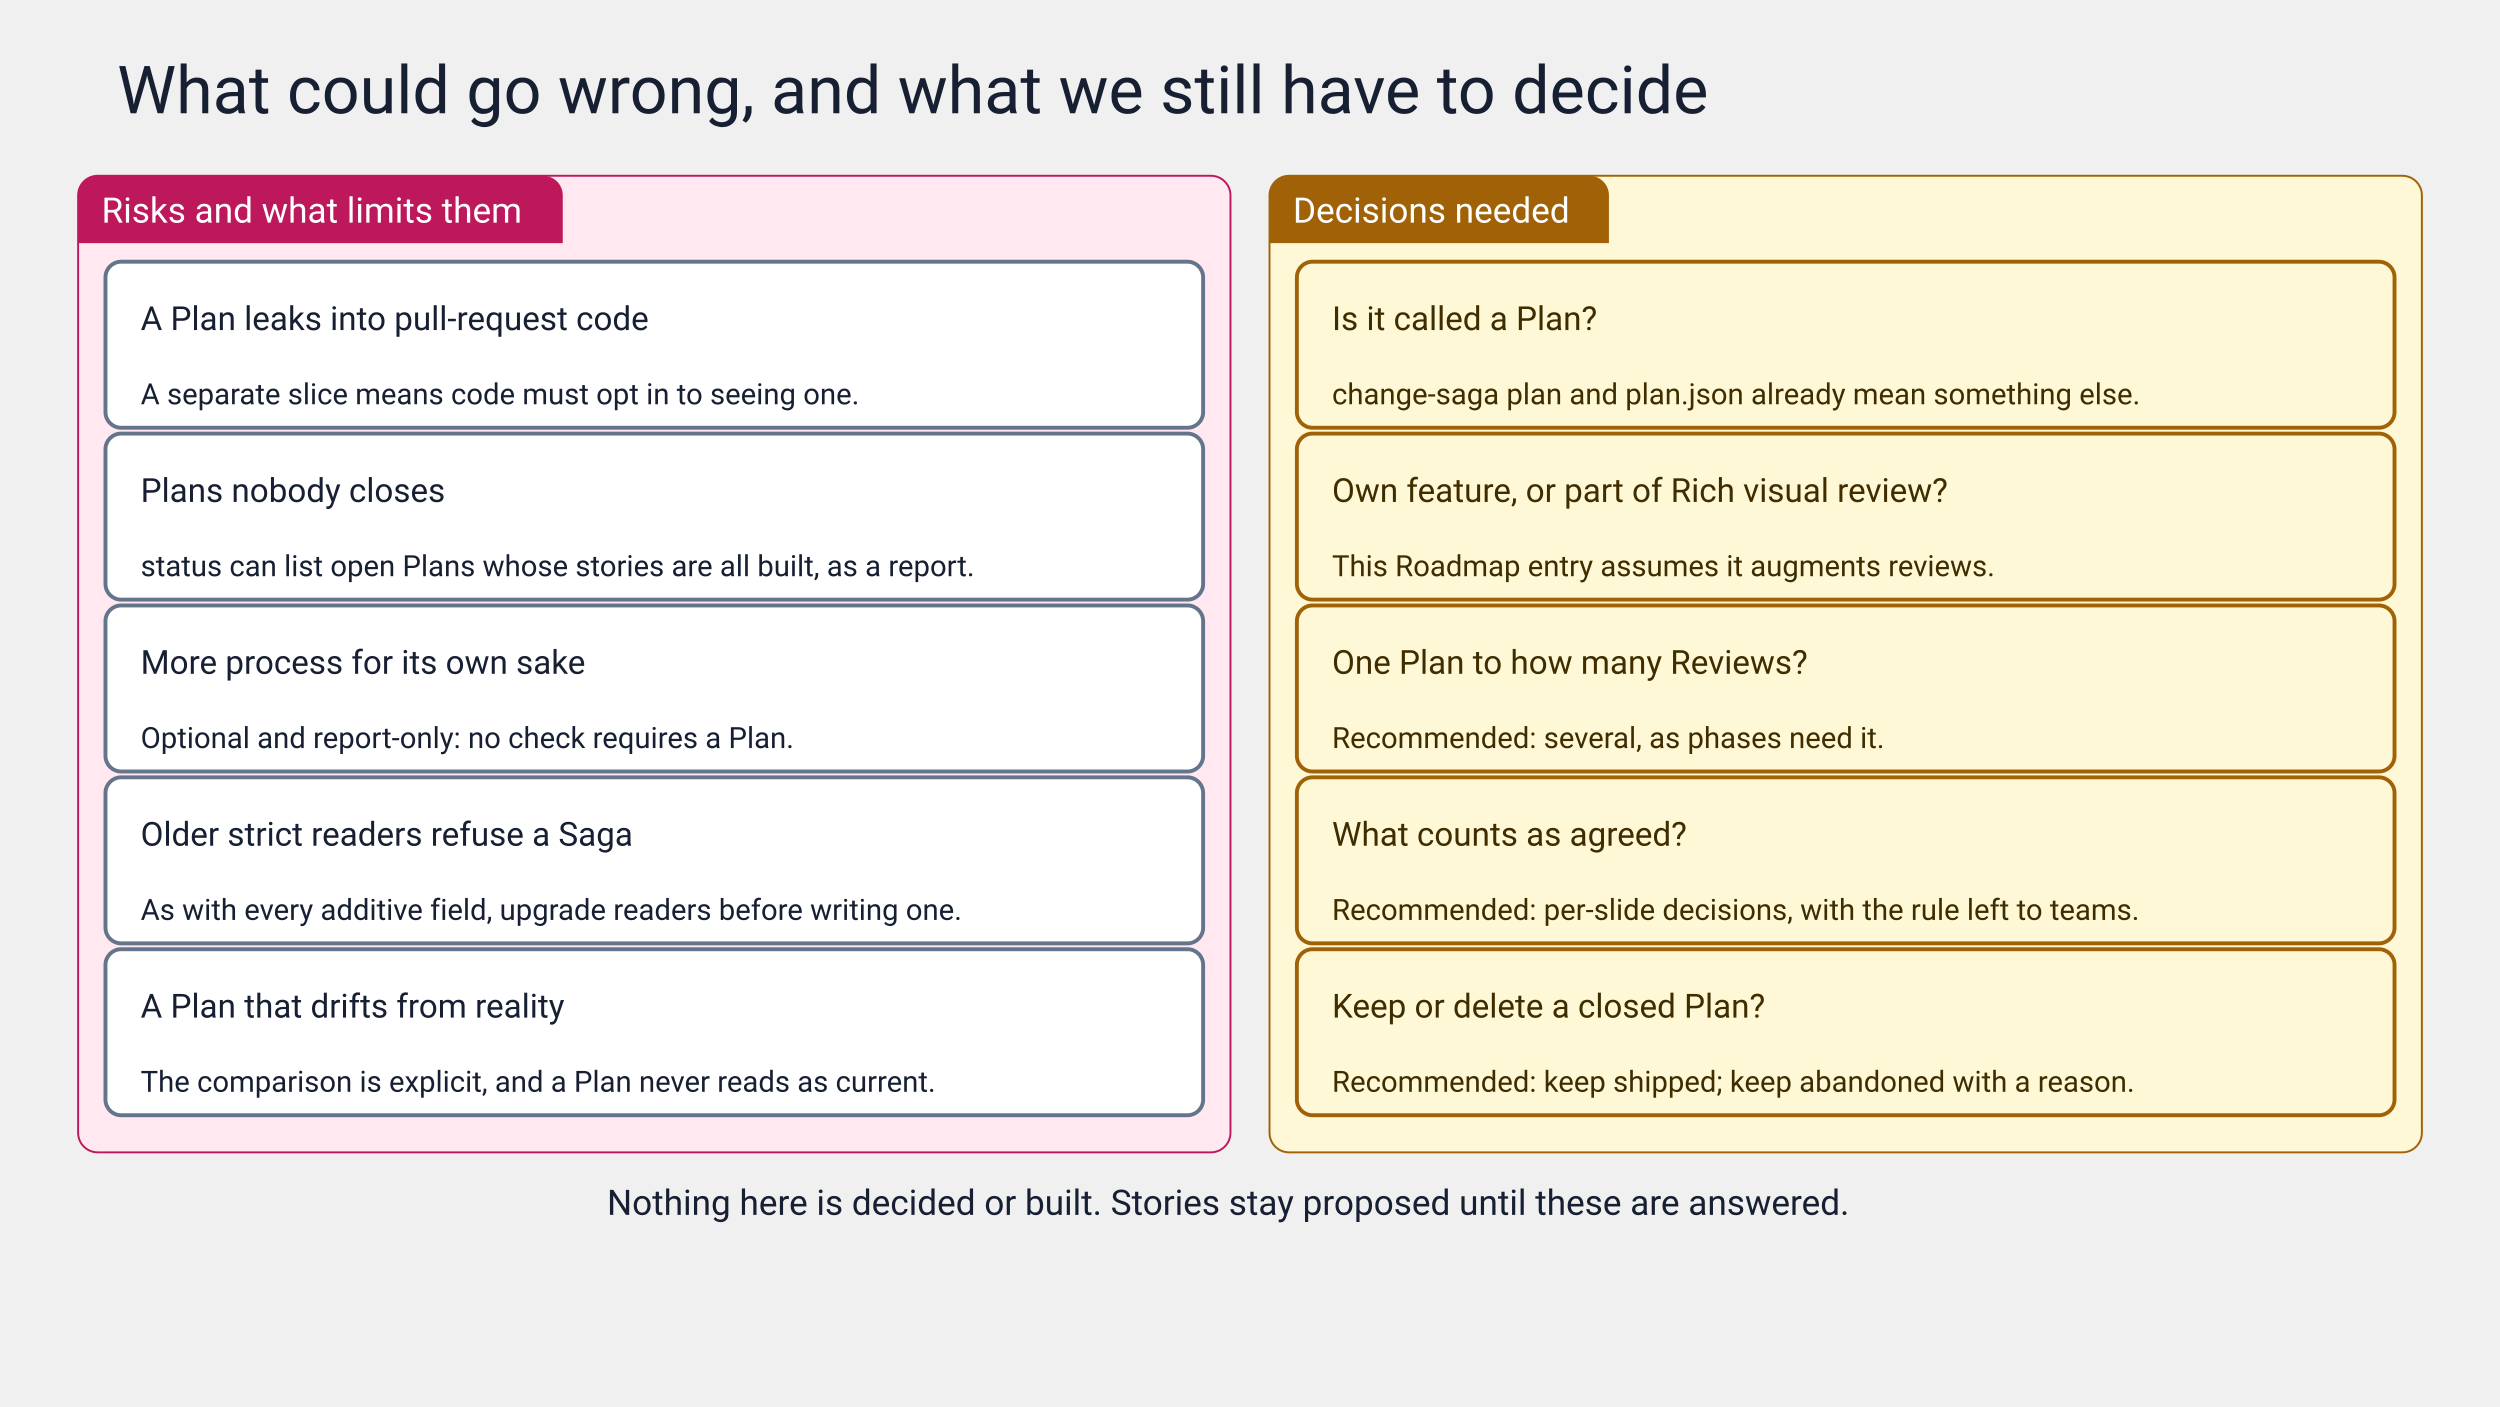
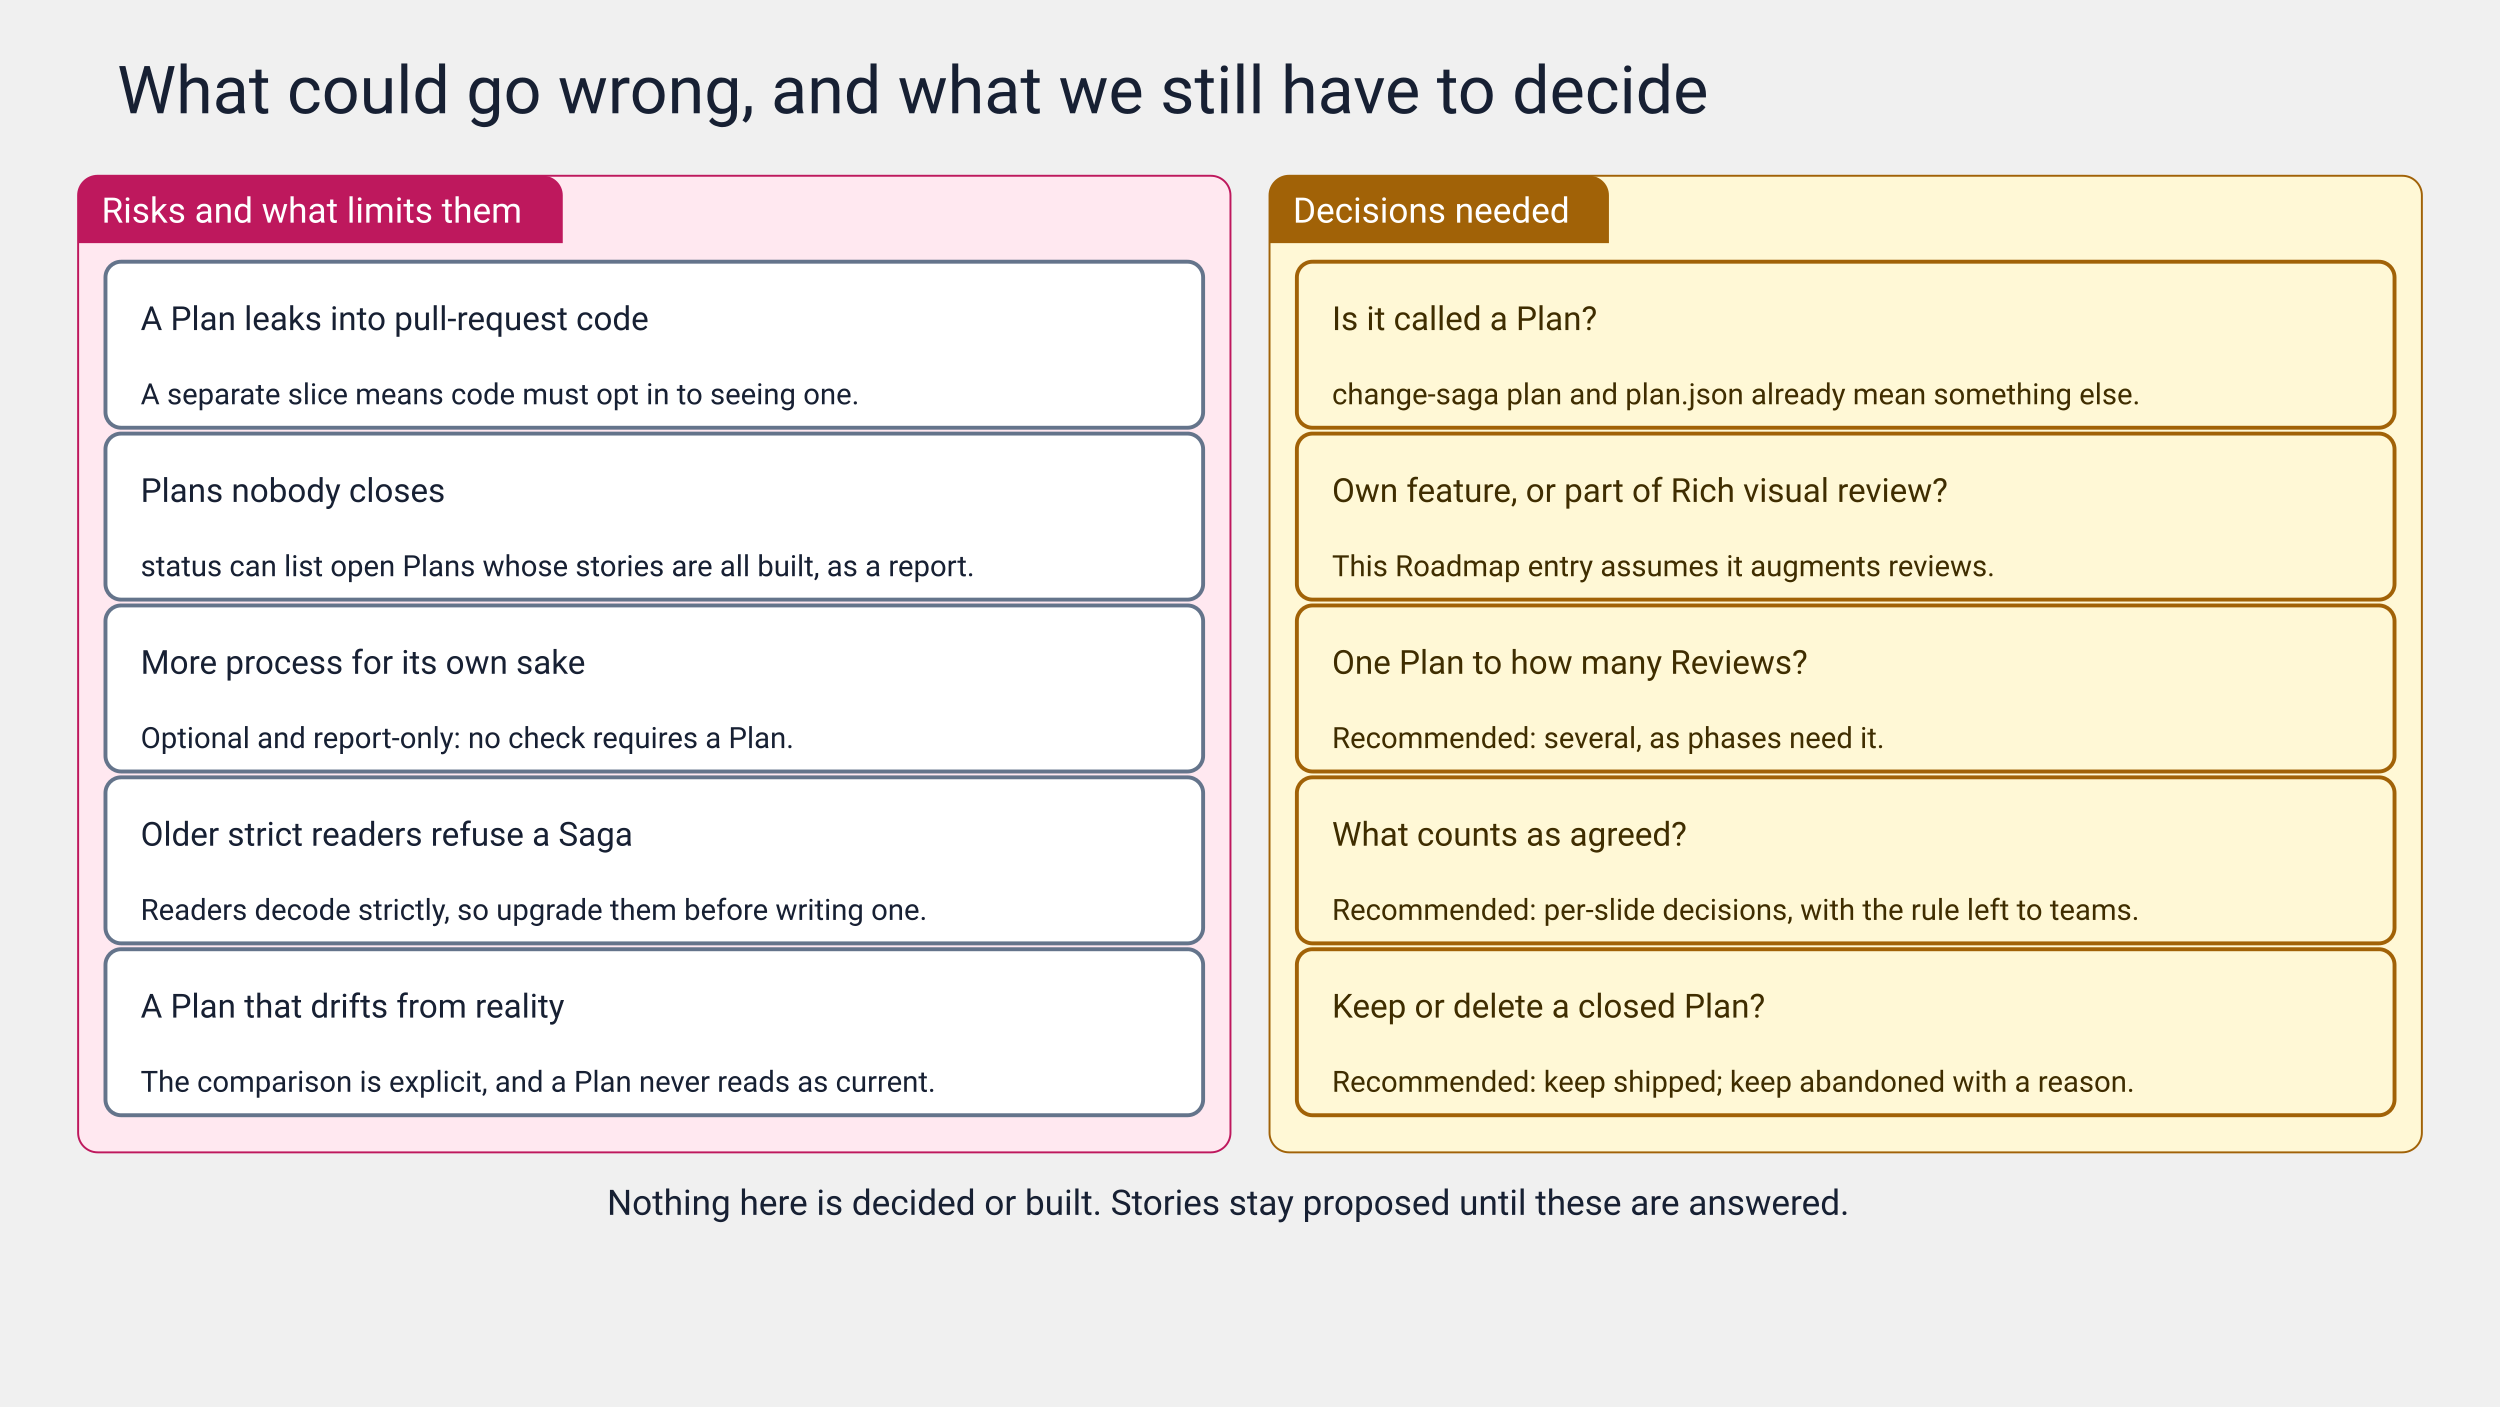
<svg xmlns="http://www.w3.org/2000/svg" viewBox="0 0 1280 720" role="img" aria-labelledby="diagram-title" data-renderer="change-saga-diagram/2" aria-describedby="diagram-desc">
  <defs>
    <style>@font-face{font-family:"Change Saga Diagram";src:url("/_diagram/fonts/go-regular.ttf") format("truetype")}text{font-family:"Change Saga Diagram",system-ui,-apple-system,"Segoe UI",Roboto,Helvetica,Arial,sans-serif;font-weight:400}:root{color-scheme:light dark;--diagram-normal-fill:#ffffff;--diagram-normal-ink:#172033;--diagram-normal-stroke:#64748b;--diagram-on-accent:#ffffff;--diagram-pink-accent:#be185d;--diagram-pink-tint:#ffe8f0;--diagram-title-ink:#172033;--diagram-yellow-accent:#a16207;--diagram-yellow-ink:#3f2d00;--diagram-yellow-tint:#fff8d6;}@media (prefers-color-scheme:dark){:root{--diagram-normal-fill:#161b22;--diagram-normal-ink:#e6edf3;--diagram-normal-stroke:#6e7681;--diagram-on-accent:#0d1117;--diagram-pink-accent:#f778ba;--diagram-pink-tint:#2f1420;--diagram-title-ink:#e6edf3;--diagram-yellow-accent:#e3b341;--diagram-yellow-ink:#fff5b1;--diagram-yellow-tint:#2b2508;}}</style>
  </defs>
  <g id="title" data-diagram-kind="text" transform="translate(60 24)" aria-hidden="true">
    <text x="0" y="34" font-size="34" fill="#172033" xml:space="preserve" style="fill:var(--diagram-title-ink,#172033)">
      <tspan x="0" y="34">What could go wrong, and what we still have to decide</tspan>
    </text>
  </g>
  <g id="g-risk" data-diagram-kind="group" transform="translate(40 90)" role="group" aria-label="Risks and what limits them">
    <rect width="590" height="500" rx="10" fill="#ffe8f0" stroke="#be185d" stroke-width="1" style="fill:var(--diagram-pink-tint,#ffe8f0);stroke:var(--diagram-pink-accent,#be185d)" />
    <path d="M0 34.5V10A10 10 0 0 1 10 0H238.136A10 10 0 0 1 248.136 10V34.5Z" fill="#be185d" style="fill:var(--diagram-pink-accent,#be185d)" />
    <text x="12" y="24" font-size="18" fill="#ffffff" xml:space="preserve" style="fill:var(--diagram-on-accent,#ffffff)">
      <tspan x="12" y="24">Risks and what limits them</tspan>
    </text>
    <g id="risk0" data-diagram-kind="node" transform="translate(14 44)" role="group" aria-label="A Plan leaks into pull-request code">
      <rect width="562" height="85" rx="8" fill="#ffffff" stroke="#64748b" stroke-width="2" style="fill:var(--diagram-normal-fill,#ffffff);stroke:var(--diagram-normal-stroke,#64748b)" />
      <text x="18" y="35" font-size="17" fill="#172033" xml:space="preserve" style="fill:var(--diagram-normal-ink,#172033)">
        <tspan x="18" y="35">A Plan leaks into pull-request code</tspan>
      </text>
      <text x="18" y="73" font-size="15" fill="#172033" xml:space="preserve" style="fill:var(--diagram-normal-ink,#172033)">
        <tspan x="18" y="73">A separate slice means code must opt in to seeing one.</tspan>
      </text>
    </g>
    <g id="risk1" data-diagram-kind="node" transform="translate(14 132)" role="group" aria-label="Plans nobody closes">
      <rect width="562" height="85" rx="8" fill="#ffffff" stroke="#64748b" stroke-width="2" style="fill:var(--diagram-normal-fill,#ffffff);stroke:var(--diagram-normal-stroke,#64748b)" />
      <text x="18" y="35" font-size="17" fill="#172033" xml:space="preserve" style="fill:var(--diagram-normal-ink,#172033)">
        <tspan x="18" y="35">Plans nobody closes</tspan>
      </text>
      <text x="18" y="73" font-size="15" fill="#172033" xml:space="preserve" style="fill:var(--diagram-normal-ink,#172033)">
        <tspan x="18" y="73">status can list open Plans whose stories are all built, as a report.</tspan>
      </text>
    </g>
    <g id="risk2" data-diagram-kind="node" transform="translate(14 220)" role="group" aria-label="More process for its own sake">
      <rect width="562" height="85" rx="8" fill="#ffffff" stroke="#64748b" stroke-width="2" style="fill:var(--diagram-normal-fill,#ffffff);stroke:var(--diagram-normal-stroke,#64748b)" />
      <text x="18" y="35" font-size="17" fill="#172033" xml:space="preserve" style="fill:var(--diagram-normal-ink,#172033)">
        <tspan x="18" y="35">More process for its own sake</tspan>
      </text>
      <text x="18" y="73" font-size="15" fill="#172033" xml:space="preserve" style="fill:var(--diagram-normal-ink,#172033)">
        <tspan x="18" y="73">Optional and report-only: no check requires a Plan.</tspan>
      </text>
    </g>
    <g id="risk3" data-diagram-kind="node" transform="translate(14 308)" role="group" aria-label="Older strict readers refuse a Saga">
      <rect width="562" height="85" rx="8" fill="#ffffff" stroke="#64748b" stroke-width="2" style="fill:var(--diagram-normal-fill,#ffffff);stroke:var(--diagram-normal-stroke,#64748b)" />
      <text x="18" y="35" font-size="17" fill="#172033" xml:space="preserve" style="fill:var(--diagram-normal-ink,#172033)">
        <tspan x="18" y="35">Older strict readers refuse a Saga</tspan>
      </text>
      <text x="18" y="73" font-size="15" fill="#172033" xml:space="preserve" style="fill:var(--diagram-normal-ink,#172033)">
-         <tspan x="18" y="73">As with every additive field, upgrade readers before writing one.</tspan>
+         <tspan x="18" y="73">Readers decode strictly, so upgrade them before writing one.</tspan>
      </text>
    </g>
    <g id="risk4" data-diagram-kind="node" transform="translate(14 396)" role="group" aria-label="A Plan that drifts from reality">
      <rect width="562" height="85" rx="8" fill="#ffffff" stroke="#64748b" stroke-width="2" style="fill:var(--diagram-normal-fill,#ffffff);stroke:var(--diagram-normal-stroke,#64748b)" />
      <text x="18" y="35" font-size="17" fill="#172033" xml:space="preserve" style="fill:var(--diagram-normal-ink,#172033)">
        <tspan x="18" y="35">A Plan that drifts from reality</tspan>
      </text>
      <text x="18" y="73" font-size="15" fill="#172033" xml:space="preserve" style="fill:var(--diagram-normal-ink,#172033)">
        <tspan x="18" y="73">The comparison is explicit, and a Plan never reads as current.</tspan>
      </text>
    </g>
  </g>
  <g id="g-q" data-diagram-kind="group" transform="translate(650 90)" role="group" aria-label="Decisions needed">
    <rect width="590" height="500" rx="10" fill="#fff8d6" stroke="#a16207" stroke-width="1" style="fill:var(--diagram-yellow-tint,#fff8d6);stroke:var(--diagram-yellow-accent,#a16207)" />
    <path d="M0 34.5V10A10 10 0 0 1 10 0H163.776A10 10 0 0 1 173.776 10V34.5Z" fill="#a16207" style="fill:var(--diagram-yellow-accent,#a16207)" />
    <text x="12" y="24" font-size="18" fill="#ffffff" xml:space="preserve" style="fill:var(--diagram-on-accent,#ffffff)">
      <tspan x="12" y="24">Decisions needed</tspan>
    </text>
    <g id="q0" data-diagram-kind="node" transform="translate(14 44)" role="group" aria-label="Is it called a Plan?">
      <rect width="562" height="85" rx="8" fill="#fff8d6" stroke="#a16207" stroke-width="2" style="fill:var(--diagram-yellow-tint,#fff8d6);stroke:var(--diagram-yellow-accent,#a16207)" />
      <text x="18" y="35" font-size="17" fill="#3f2d00" xml:space="preserve" style="fill:var(--diagram-yellow-ink,#3f2d00)">
        <tspan x="18" y="35">Is it called a Plan?</tspan>
      </text>
      <text x="18" y="73" font-size="15" fill="#3f2d00" xml:space="preserve" style="fill:var(--diagram-yellow-ink,#3f2d00)">
        <tspan x="18" y="73">change-saga plan and plan.json already mean something else.</tspan>
      </text>
    </g>
    <g id="q1" data-diagram-kind="node" transform="translate(14 132)" role="group" aria-label="Own feature, or part of Rich visual review?">
      <rect width="562" height="85" rx="8" fill="#fff8d6" stroke="#a16207" stroke-width="2" style="fill:var(--diagram-yellow-tint,#fff8d6);stroke:var(--diagram-yellow-accent,#a16207)" />
      <text x="18" y="35" font-size="17" fill="#3f2d00" xml:space="preserve" style="fill:var(--diagram-yellow-ink,#3f2d00)">
        <tspan x="18" y="35">Own feature, or part of Rich visual review?</tspan>
      </text>
      <text x="18" y="73" font-size="15" fill="#3f2d00" xml:space="preserve" style="fill:var(--diagram-yellow-ink,#3f2d00)">
        <tspan x="18" y="73">This Roadmap entry assumes it augments reviews.</tspan>
      </text>
    </g>
    <g id="q2" data-diagram-kind="node" transform="translate(14 220)" role="group" aria-label="One Plan to how many Reviews?">
      <rect width="562" height="85" rx="8" fill="#fff8d6" stroke="#a16207" stroke-width="2" style="fill:var(--diagram-yellow-tint,#fff8d6);stroke:var(--diagram-yellow-accent,#a16207)" />
      <text x="18" y="35" font-size="17" fill="#3f2d00" xml:space="preserve" style="fill:var(--diagram-yellow-ink,#3f2d00)">
        <tspan x="18" y="35">One Plan to how many Reviews?</tspan>
      </text>
      <text x="18" y="73" font-size="15" fill="#3f2d00" xml:space="preserve" style="fill:var(--diagram-yellow-ink,#3f2d00)">
        <tspan x="18" y="73">Recommended: several, as phases need it.</tspan>
      </text>
    </g>
    <g id="q3" data-diagram-kind="node" transform="translate(14 308)" role="group" aria-label="What counts as agreed?">
      <rect width="562" height="85" rx="8" fill="#fff8d6" stroke="#a16207" stroke-width="2" style="fill:var(--diagram-yellow-tint,#fff8d6);stroke:var(--diagram-yellow-accent,#a16207)" />
      <text x="18" y="35" font-size="17" fill="#3f2d00" xml:space="preserve" style="fill:var(--diagram-yellow-ink,#3f2d00)">
        <tspan x="18" y="35">What counts as agreed?</tspan>
      </text>
      <text x="18" y="73" font-size="15" fill="#3f2d00" xml:space="preserve" style="fill:var(--diagram-yellow-ink,#3f2d00)">
        <tspan x="18" y="73">Recommended: per-slide decisions, with the rule left to teams.</tspan>
      </text>
    </g>
    <g id="q4" data-diagram-kind="node" transform="translate(14 396)" role="group" aria-label="Keep or delete a closed Plan?">
      <rect width="562" height="85" rx="8" fill="#fff8d6" stroke="#a16207" stroke-width="2" style="fill:var(--diagram-yellow-tint,#fff8d6);stroke:var(--diagram-yellow-accent,#a16207)" />
      <text x="18" y="35" font-size="17" fill="#3f2d00" xml:space="preserve" style="fill:var(--diagram-yellow-ink,#3f2d00)">
        <tspan x="18" y="35">Keep or delete a closed Plan?</tspan>
      </text>
      <text x="18" y="73" font-size="15" fill="#3f2d00" xml:space="preserve" style="fill:var(--diagram-yellow-ink,#3f2d00)">
        <tspan x="18" y="73">Recommended: keep shipped; keep abandoned with a reason.</tspan>
      </text>
    </g>
  </g>
  <g id="foot" data-diagram-kind="text" transform="translate(40 604)" role="group" aria-label="Nothing here is decided or built. Stories stay proposed until these are answered.">
    <text x="600" y="18" font-size="18" fill="#172033" xml:space="preserve" text-anchor="middle" style="fill:var(--diagram-title-ink,#172033)">
      <tspan x="600" y="18">Nothing here is decided or built. Stories stay proposed until these are answered.</tspan>
    </text>
  </g>
</svg>
